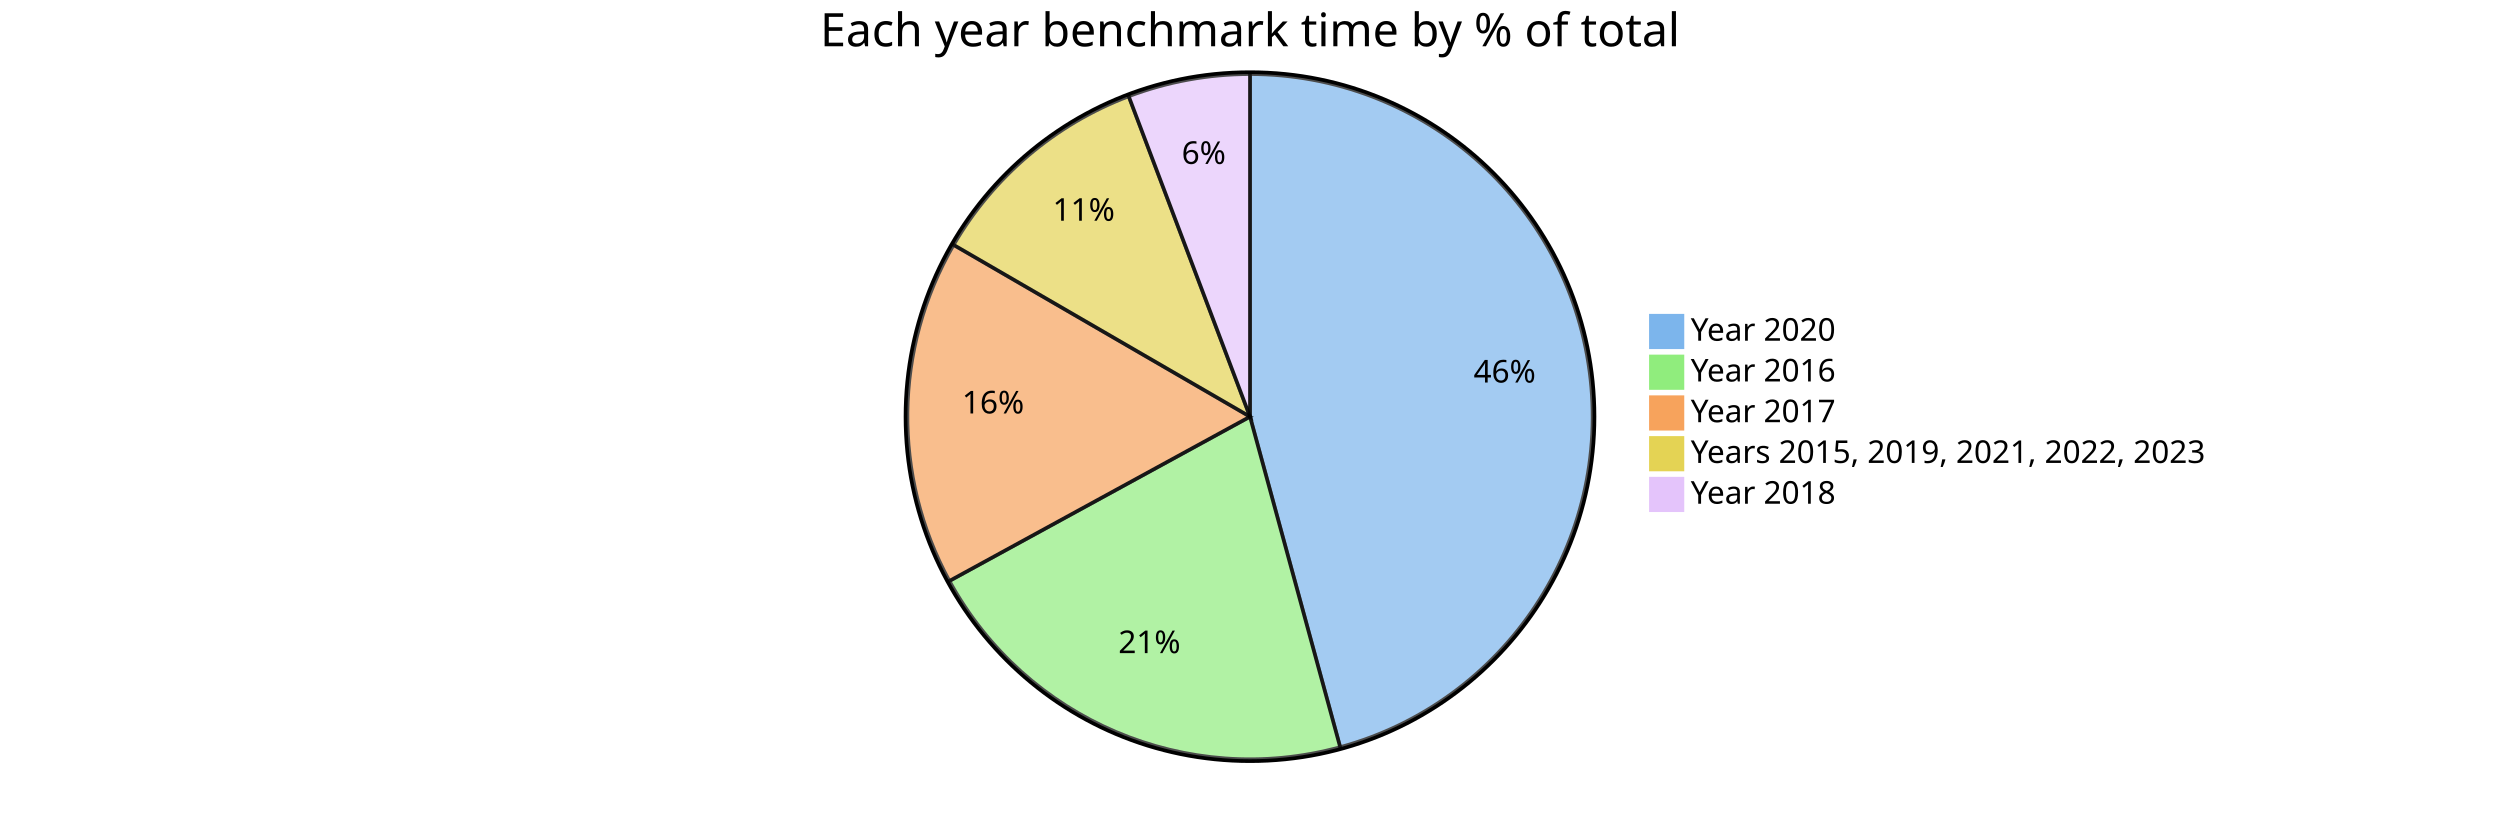
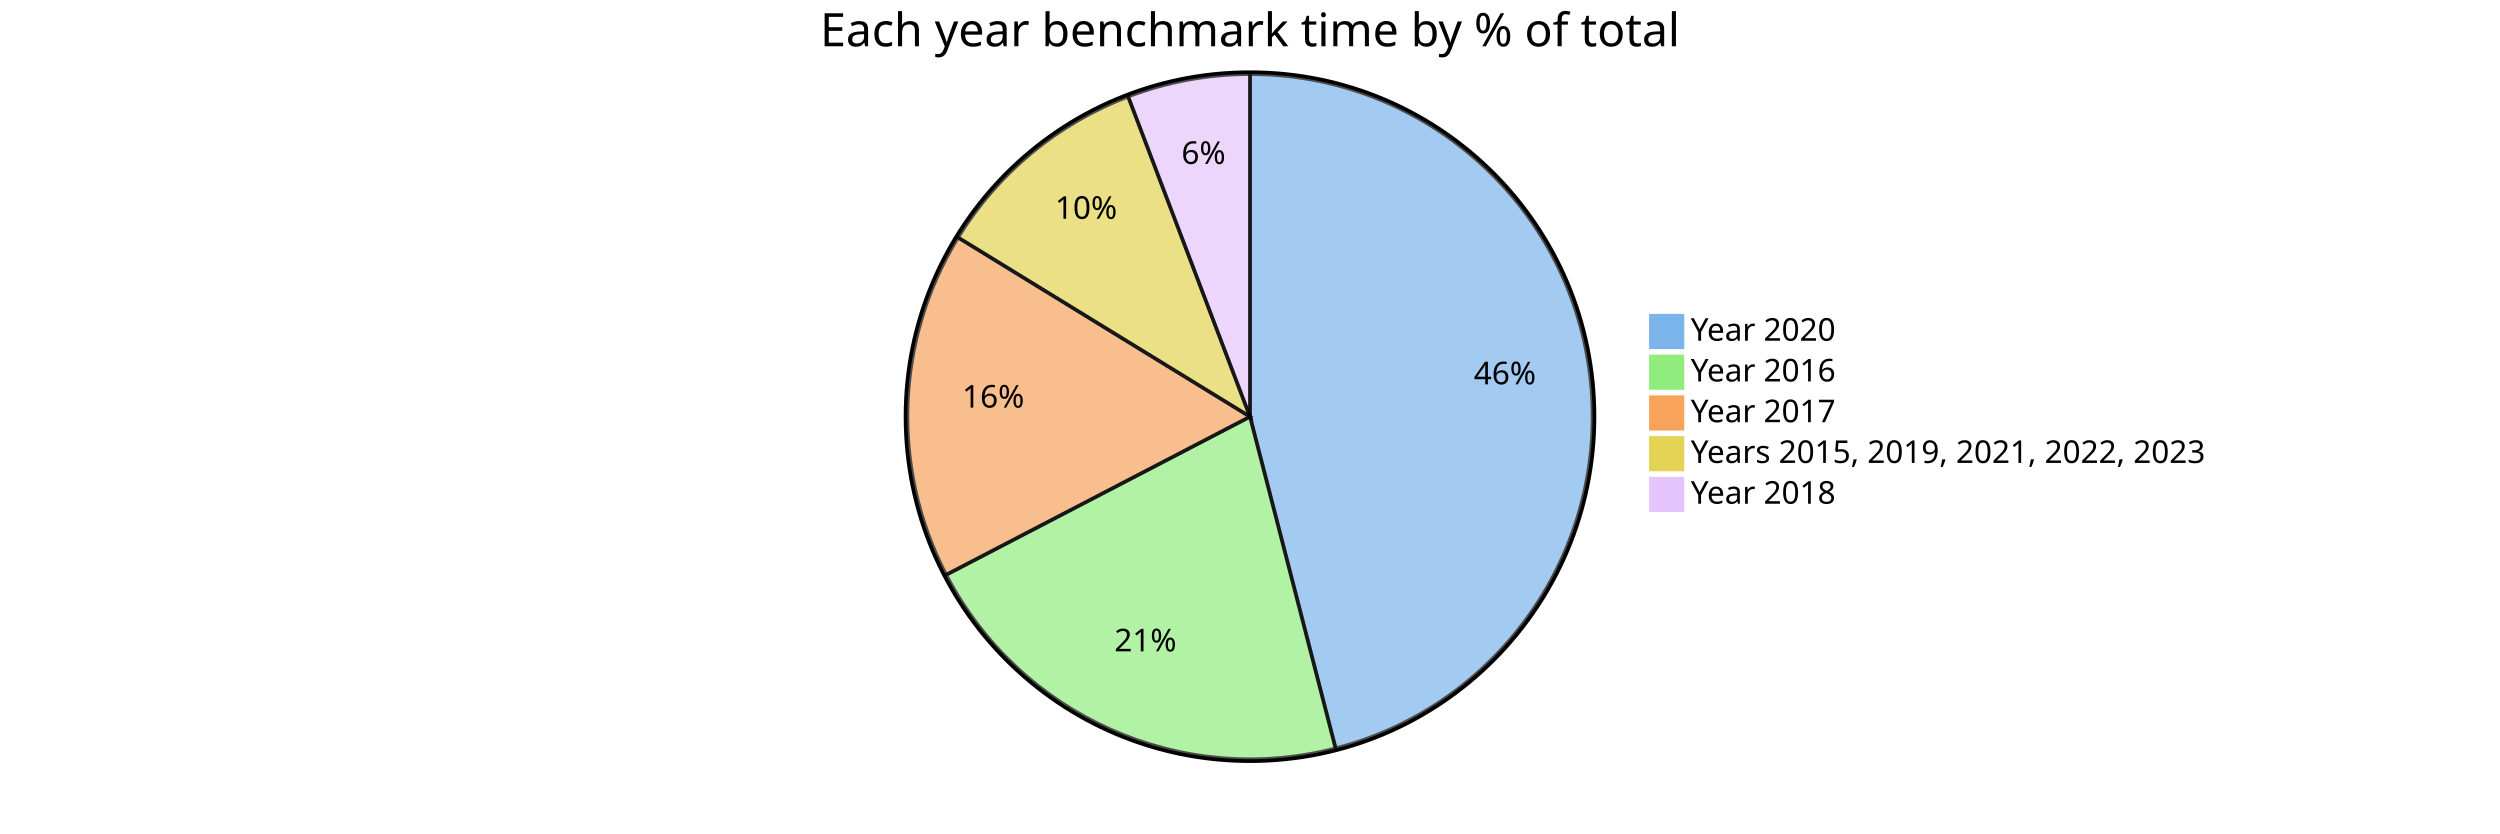
<svg xmlns="http://www.w3.org/2000/svg" viewBox="0 0 1350 450" preserveAspectRatio="xMidYMin">
  <style>
		text {font-family:sans-serif;font-size:17px;}
		.pieOuterCircle {stroke:black;stroke-width:2px;fill:none;}
		.pieCircle {stroke:black;stroke-width:2px;opacity:0.7;}
		.slice {text-anchor:middle;}
		.pieTitleText {text-anchor:middle;font-size:25px;}
	</style>
  <g transform="translate(675,225)">
    <circle class="pieOuterCircle" cx="0" cy="0" r="186" />
-     <path class="pieCircle" d="M0,-185A185,185,0,0,1,48.704,178.474L0,0Z" fill="#7cb5ec" />
-     <path class="pieCircle" d="M48.704,178.474A185,185,0,0,1,-162.34,88.717L0,0Z" fill="#90ed7d" />
-     <path class="pieCircle" d="M-162.34,88.717A185,185,0,0,1,-160.059,-92.768L0,0Z" fill="#f7a35c" />
-     <path class="pieCircle" d="M-160.059,-92.768A185,185,0,0,1,-65.502,-173.016L0,0Z" fill="#e4d354" />
-     <path class="pieCircle" d="M-65.502,-173.016A185,185,0,0,1,0,-185L0,0Z" fill="#e4c4fb" />
-     <text class="slice" style="text-anchor: middle;" transform="translate(137.5209,-18.42738)">46%</text>
-     <text class="slice" style="text-anchor: middle;" transform="translate(-54.3031,127.6822)">21%</text>
-     <text class="slice" style="text-anchor: middle;" transform="translate(-138.739,-1.743538)">16%</text>
-     <text class="slice" style="text-anchor: middle;" transform="translate(-89.77901,-105.7889)">11%</text>
-     <text class="slice" style="text-anchor: middle;" transform="translate(-24.97081,-136.4845)">6%</text>
+     <path class="pieCircle" d="M0,-185A185,185,0,0,1,46.225,179.132L0,0Z" fill="#7cb5ec" />
+     <path class="pieCircle" d="M46.225,179.132A185,185,0,0,1,-164.109,85.4L0,0Z" fill="#90ed7d" />
+     <path class="pieCircle" d="M-164.109,85.4A185,185,0,0,1,-157.665,-96.782L0,0Z" fill="#f7a35c" />
+     <path class="pieCircle" d="M-157.665,-96.782A185,185,0,0,1,-65.803,-172.901L0,0Z" fill="#e4d354" />
+     <path class="pieCircle" d="M-65.803,-172.901A185,185,0,0,1,0,-185L0,0Z" fill="#e4c4fb" />
+     <text class="slice" style="text-anchor: middle;" transform="translate(137.6453,-17.47342)">46%</text>
+     <text class="slice" style="text-anchor: middle;" transform="translate(-56.47739,126.7354)">21%</text>
+     <text class="slice" style="text-anchor: middle;" transform="translate(-138.6633,-4.90456)">16%</text>
+     <text class="slice" style="text-anchor: middle;" transform="translate(-88.52895,-106.8372)">10%</text>
+     <text class="slice" style="text-anchor: middle;" transform="translate(-25.08992,-136.4627)">6%</text>
    <text class="pieTitleText" x="0" y="-200">Each year benchmark time by % of total</text>
    <g transform="translate(216,-55)">
      <rect height="18" style="fill: rgb(124, 181, 236); stroke: rgb(124, 181, 236);" width="18" />
      <text x="22" y="14">Year 2020</text>
    </g>
    <g transform="translate(216,-33)">
      <rect height="18" style="fill: rgb(144, 237, 125); stroke: rgb(144, 237, 125);" width="18" />
      <text x="22" y="14">Year 2016</text>
    </g>
    <g transform="translate(216,-11)">
      <rect height="18" style="fill: rgb(247, 163, 92); stroke: rgb(247, 163, 92);" width="18" />
      <text x="22" y="14">Year 2017</text>
    </g>
    <g transform="translate(216,11)">
      <rect height="18" style="fill: rgb(228, 211, 84); stroke: rgb(228, 211, 84);" width="18" />
      <text x="22" y="14">Years 2015, 2019, 2021, 2022, 2023</text>
    </g>
    <g transform="translate(216,33)">
      <rect height="18" style="fill: rgb(228, 196, 251); stroke: rgb(228, 196, 251);" width="18" />
      <text x="22" y="14">Year 2018</text>
    </g>
  </g>
</svg>
